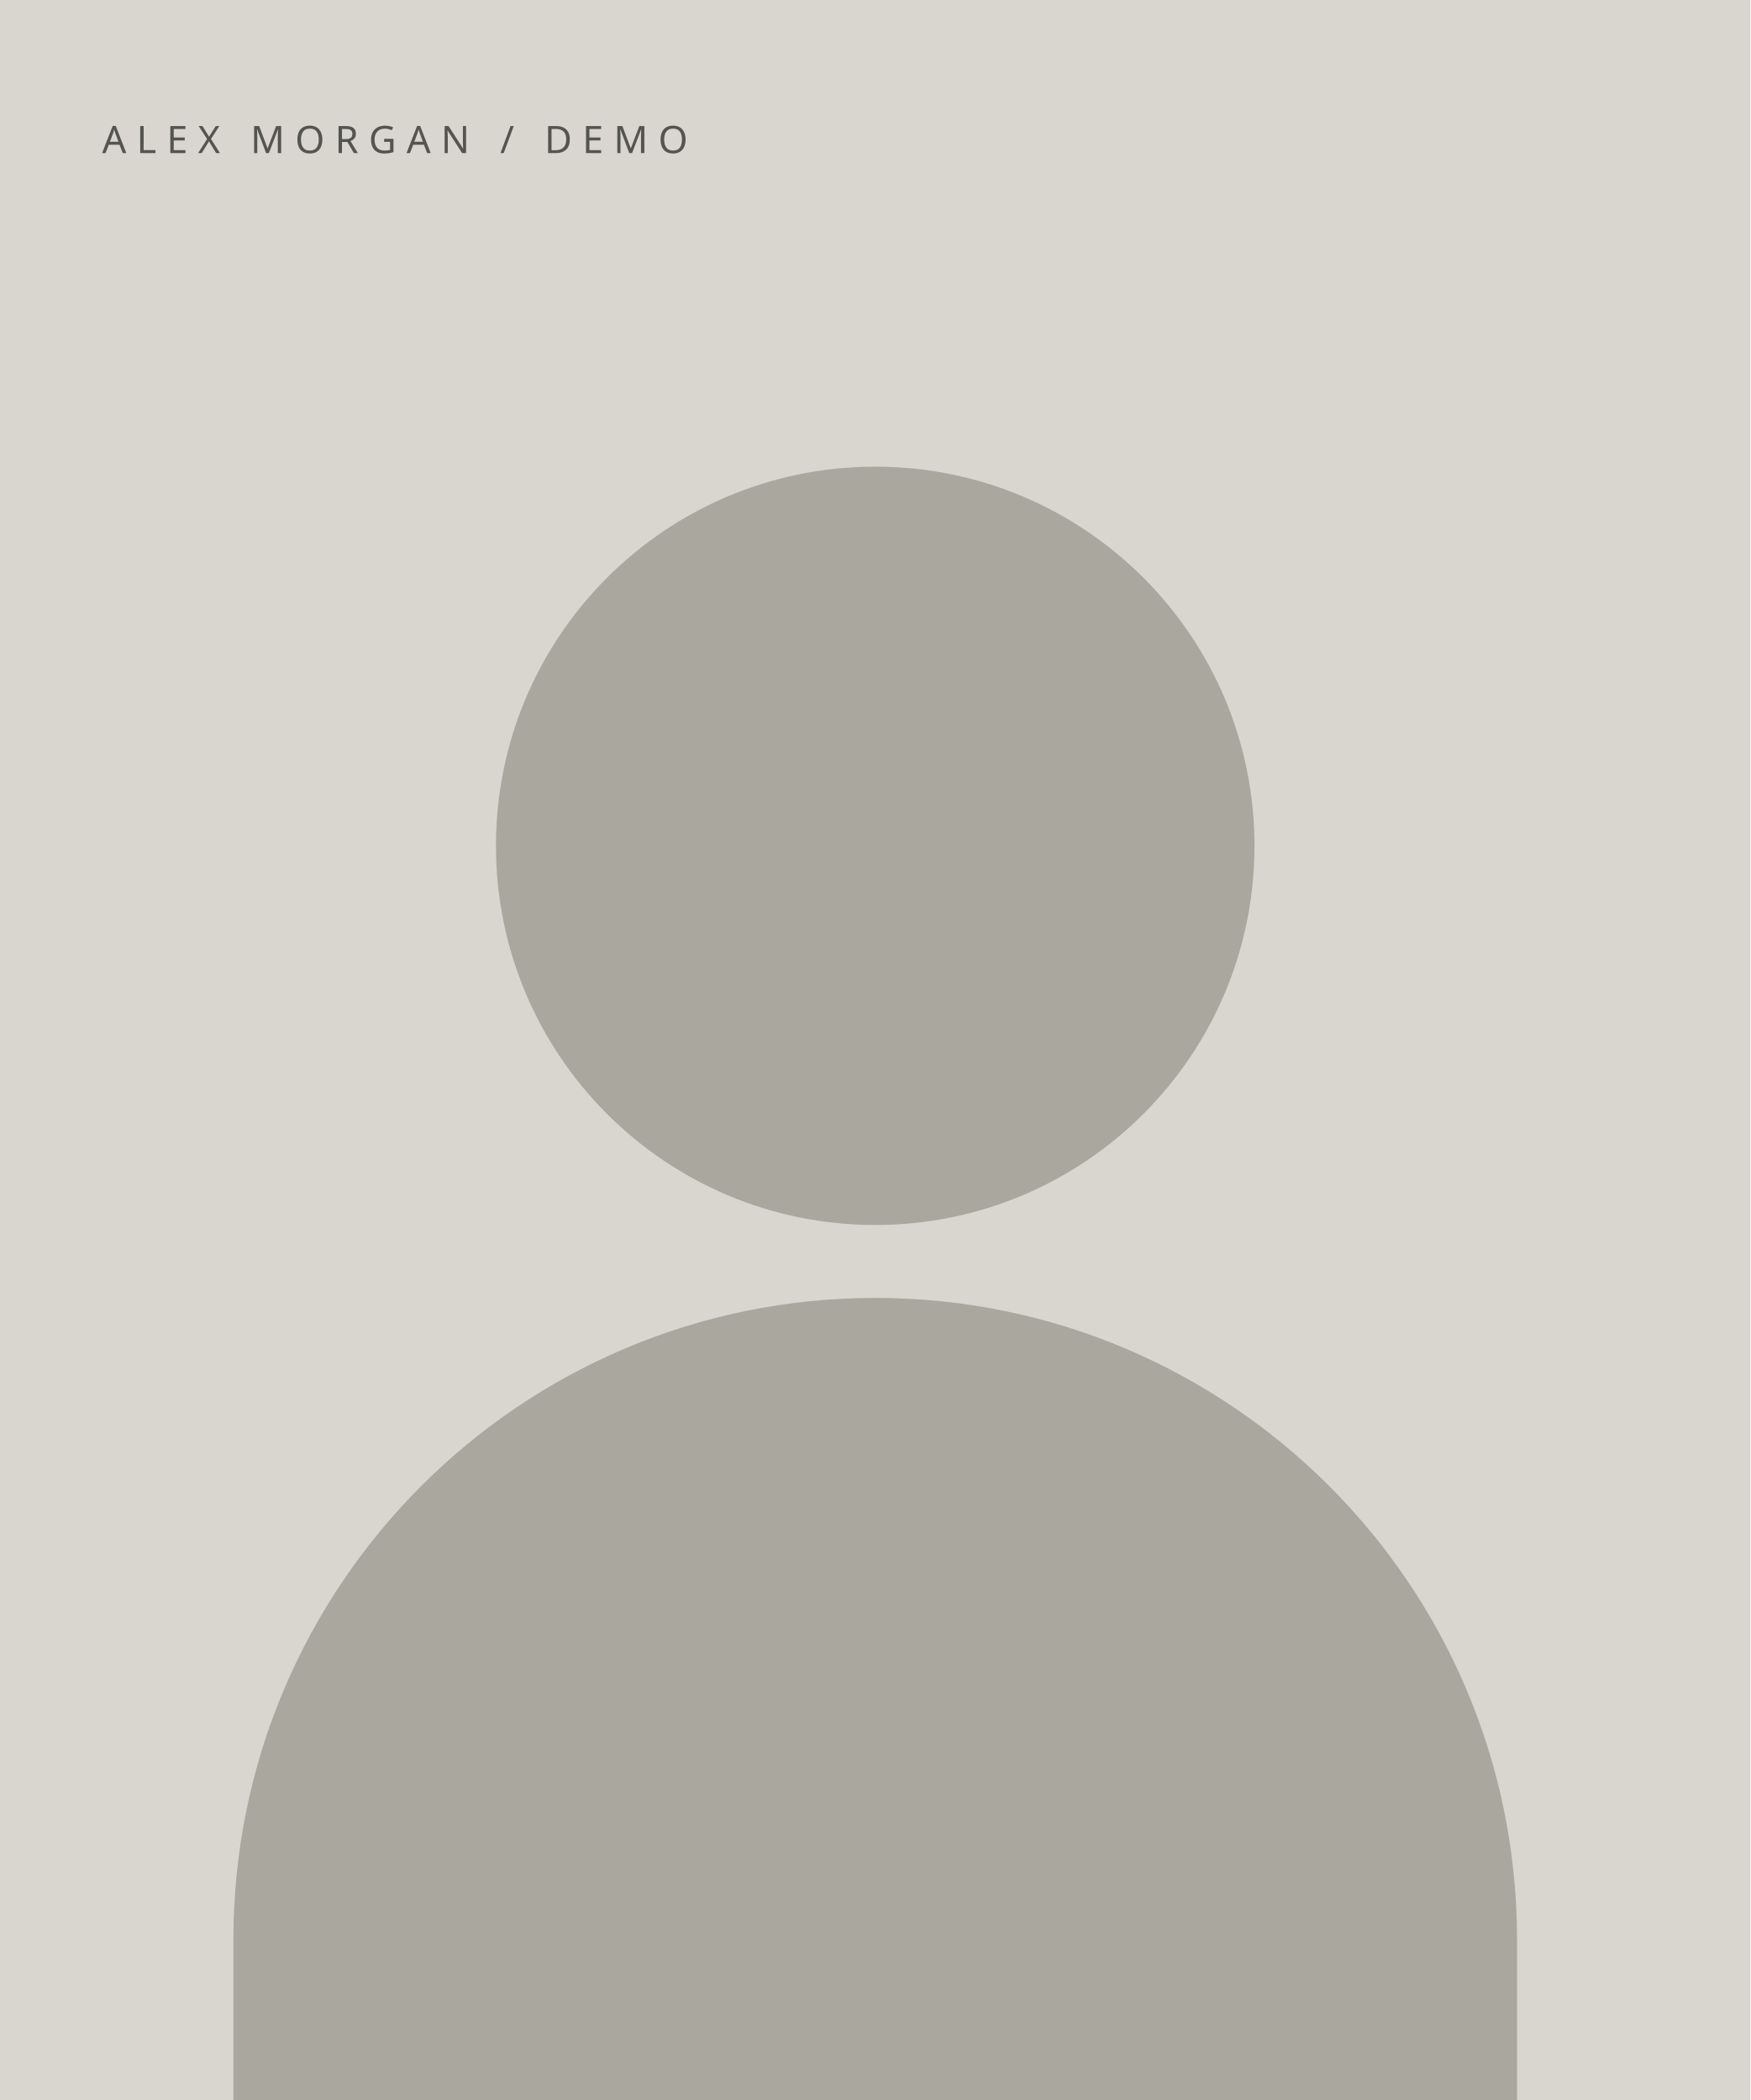
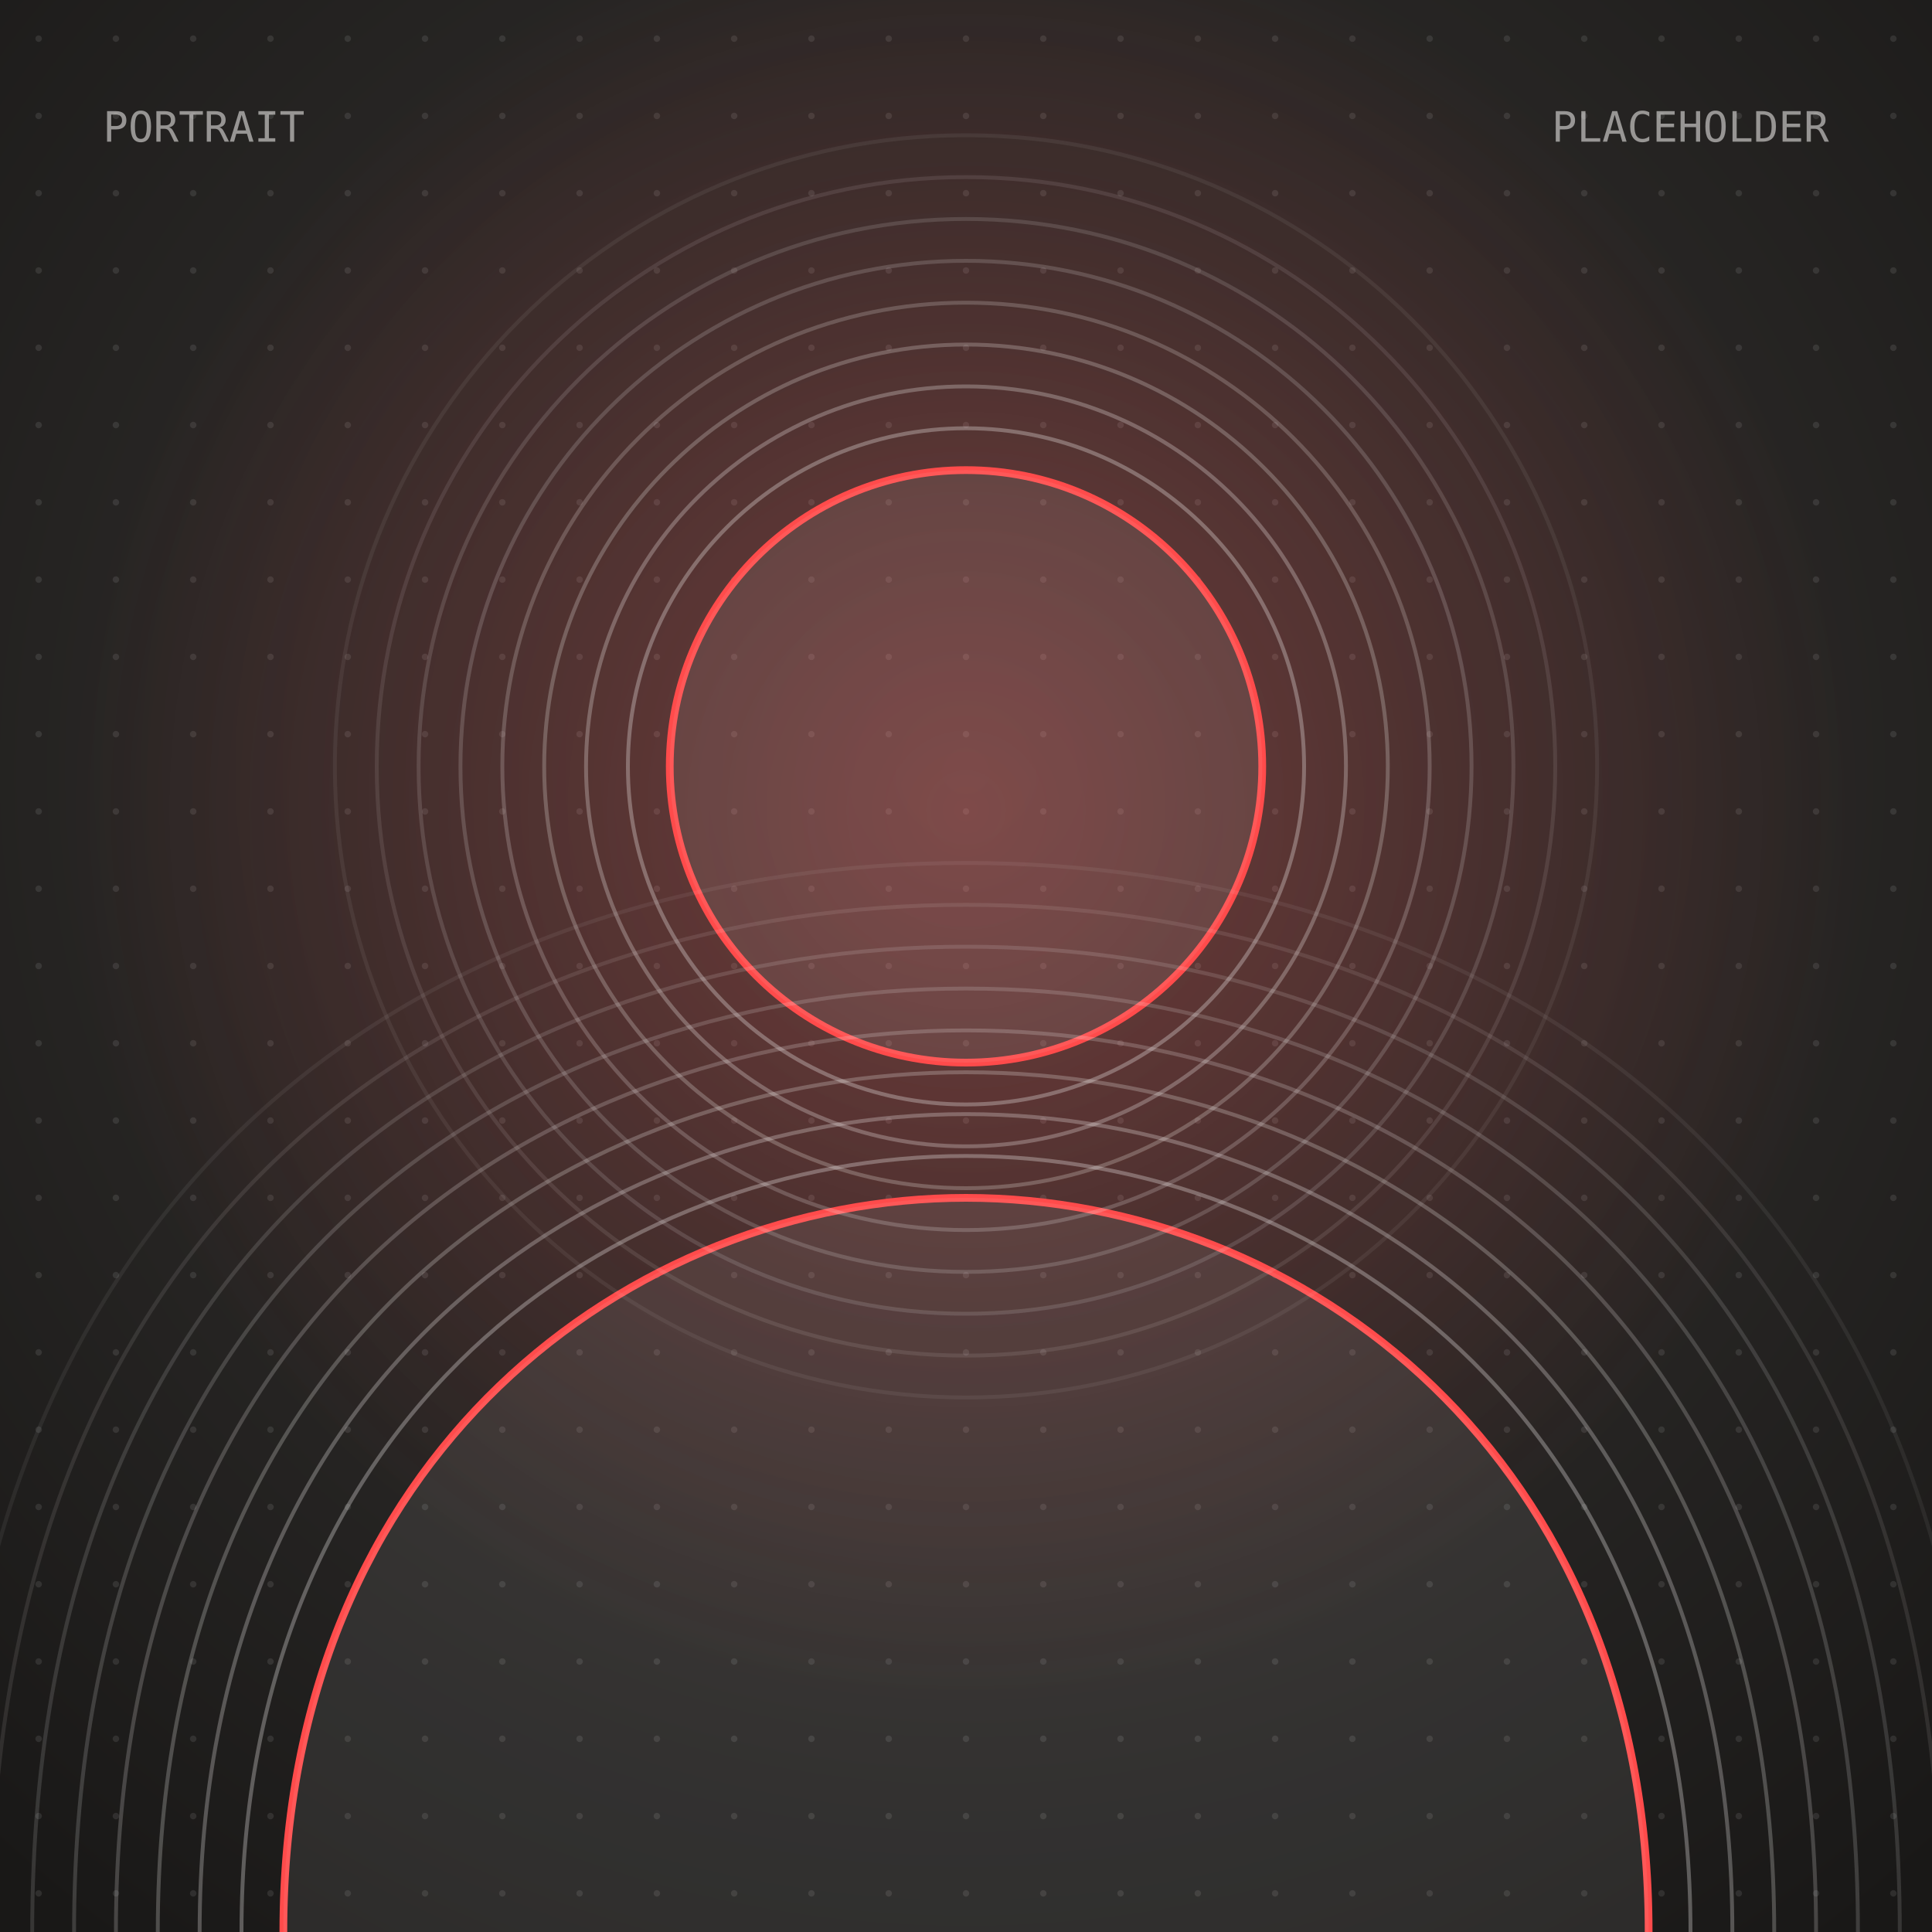
- <svg xmlns="http://www.w3.org/2000/svg" width="1200" height="1440" viewBox="0 0 1200 1440">
-   <rect width="1200" height="1440" fill="#d9d6cf" />
-   <circle cx="600" cy="580" r="260" fill="#aaa79e" />
-   <path d="M160 1440v-110a440 440 0 0 1 880 0v110" fill="#aaa79e" />
-   <text x="70" y="105" font-family="sans-serif" font-size="26" letter-spacing="7" fill="#55554f">ALEX MORGAN / DEMO</text>
+ <svg xmlns="http://www.w3.org/2000/svg" width="600" height="600" viewBox="0 0 600 600">
+   <defs>
+     <radialGradient id="g" cx="50%" cy="40%" r="75%">
+       <stop offset="0" stop-color="#3a3735" />
+       <stop offset="1" stop-color="#191817" />
+     </radialGradient>
+     <radialGradient id="a" cx="50%" cy="42%" r="46%">
+       <stop offset="0" stop-color="#ff4b4b" stop-opacity=".3" />
+       <stop offset="1" stop-color="#ff4b4b" stop-opacity="0" />
+     </radialGradient>
+     <pattern id="d" width="24" height="24" patternUnits="userSpaceOnUse">
+       <circle cx="12" cy="12" r="1" fill="#f6f4f2" fill-opacity=".1" />
+     </pattern>
+     <clipPath id="c">
+       <rect width="600" height="600" />
+     </clipPath>
+   </defs>
+   <rect width="600" height="600" fill="url(#g)" />
+   <rect width="600" height="600" fill="url(#d)" />
+   <rect width="600" height="600" fill="url(#a)" />
+   <g clip-path="url(#c)">
+     <circle cx="300" cy="238" r="92" fill="none" stroke="#ff4b4b" stroke-opacity="1" stroke-width="2.4" />
+     <path d="M88 600C88 452 196 372 300 372S512 452 512 600" fill="none" stroke="#ff4b4b" stroke-opacity="1" stroke-width="2.4" />
+     <circle cx="300" cy="238" r="105" fill="none" stroke="#f6f4f2" stroke-opacity="0.306" stroke-width="1.2" />
+     <path d="M75 600C75 439 190.8 359 300 359S525 439 525 600" fill="none" stroke="#f6f4f2" stroke-opacity="0.306" stroke-width="1.2" />
+     <circle cx="300" cy="238" r="118" fill="none" stroke="#f6f4f2" stroke-opacity="0.272" stroke-width="1.2" />
+     <path d="M62 600C62 426 185.6 346 300 346S538 426 538 600" fill="none" stroke="#f6f4f2" stroke-opacity="0.272" stroke-width="1.2" />
+     <circle cx="300" cy="238" r="131" fill="none" stroke="#f6f4f2" stroke-opacity="0.238" stroke-width="1.2" />
+     <path d="M49 600C49 413 180.4 333 300 333S551 413 551 600" fill="none" stroke="#f6f4f2" stroke-opacity="0.238" stroke-width="1.2" />
+     <circle cx="300" cy="238" r="144" fill="none" stroke="#f6f4f2" stroke-opacity="0.204" stroke-width="1.2" />
+     <path d="M36 600C36 400 175.2 320 300 320S564 400 564 600" fill="none" stroke="#f6f4f2" stroke-opacity="0.204" stroke-width="1.2" />
+     <circle cx="300" cy="238" r="157" fill="none" stroke="#f6f4f2" stroke-opacity="0.17" stroke-width="1.2" />
+     <path d="M23 600C23 387 170 307 300 307S577 387 577 600" fill="none" stroke="#f6f4f2" stroke-opacity="0.17" stroke-width="1.2" />
+     <circle cx="300" cy="238" r="170" fill="none" stroke="#f6f4f2" stroke-opacity="0.136" stroke-width="1.2" />
+     <path d="M10 600C10 374 164.8 294 300 294S590 374 590 600" fill="none" stroke="#f6f4f2" stroke-opacity="0.136" stroke-width="1.2" />
+     <circle cx="300" cy="238" r="183" fill="none" stroke="#f6f4f2" stroke-opacity="0.102" stroke-width="1.2" />
+     <path d="M-3 600C-3 361 159.6 281 300 281S603 361 603 600" fill="none" stroke="#f6f4f2" stroke-opacity="0.102" stroke-width="1.2" />
+     <circle cx="300" cy="238" r="196" fill="none" stroke="#f6f4f2" stroke-opacity="0.068" stroke-width="1.2" />
+     <path d="M-16 600C-16 348 154.4 268 300 268S616 348 616 600" fill="none" stroke="#f6f4f2" stroke-opacity="0.068" stroke-width="1.2" />
+   </g>
+   <circle cx="300" cy="238" r="92" fill="#f6f4f2" fill-opacity=".08" />
+   <path d="M88 600C88 452 196 372 300 372S512 452 512 600Z" fill="#f6f4f2" fill-opacity=".08" />
+   <g font-family="ui-monospace,SFMono-Regular,Consolas,monospace" font-size="13" fill="#f6f4f2" fill-opacity=".55">
+     <text x="32" y="44">PORTRAIT</text>
+     <text x="568" y="44" text-anchor="end">PLACEHOLDER</text>
+   </g>
</svg>
